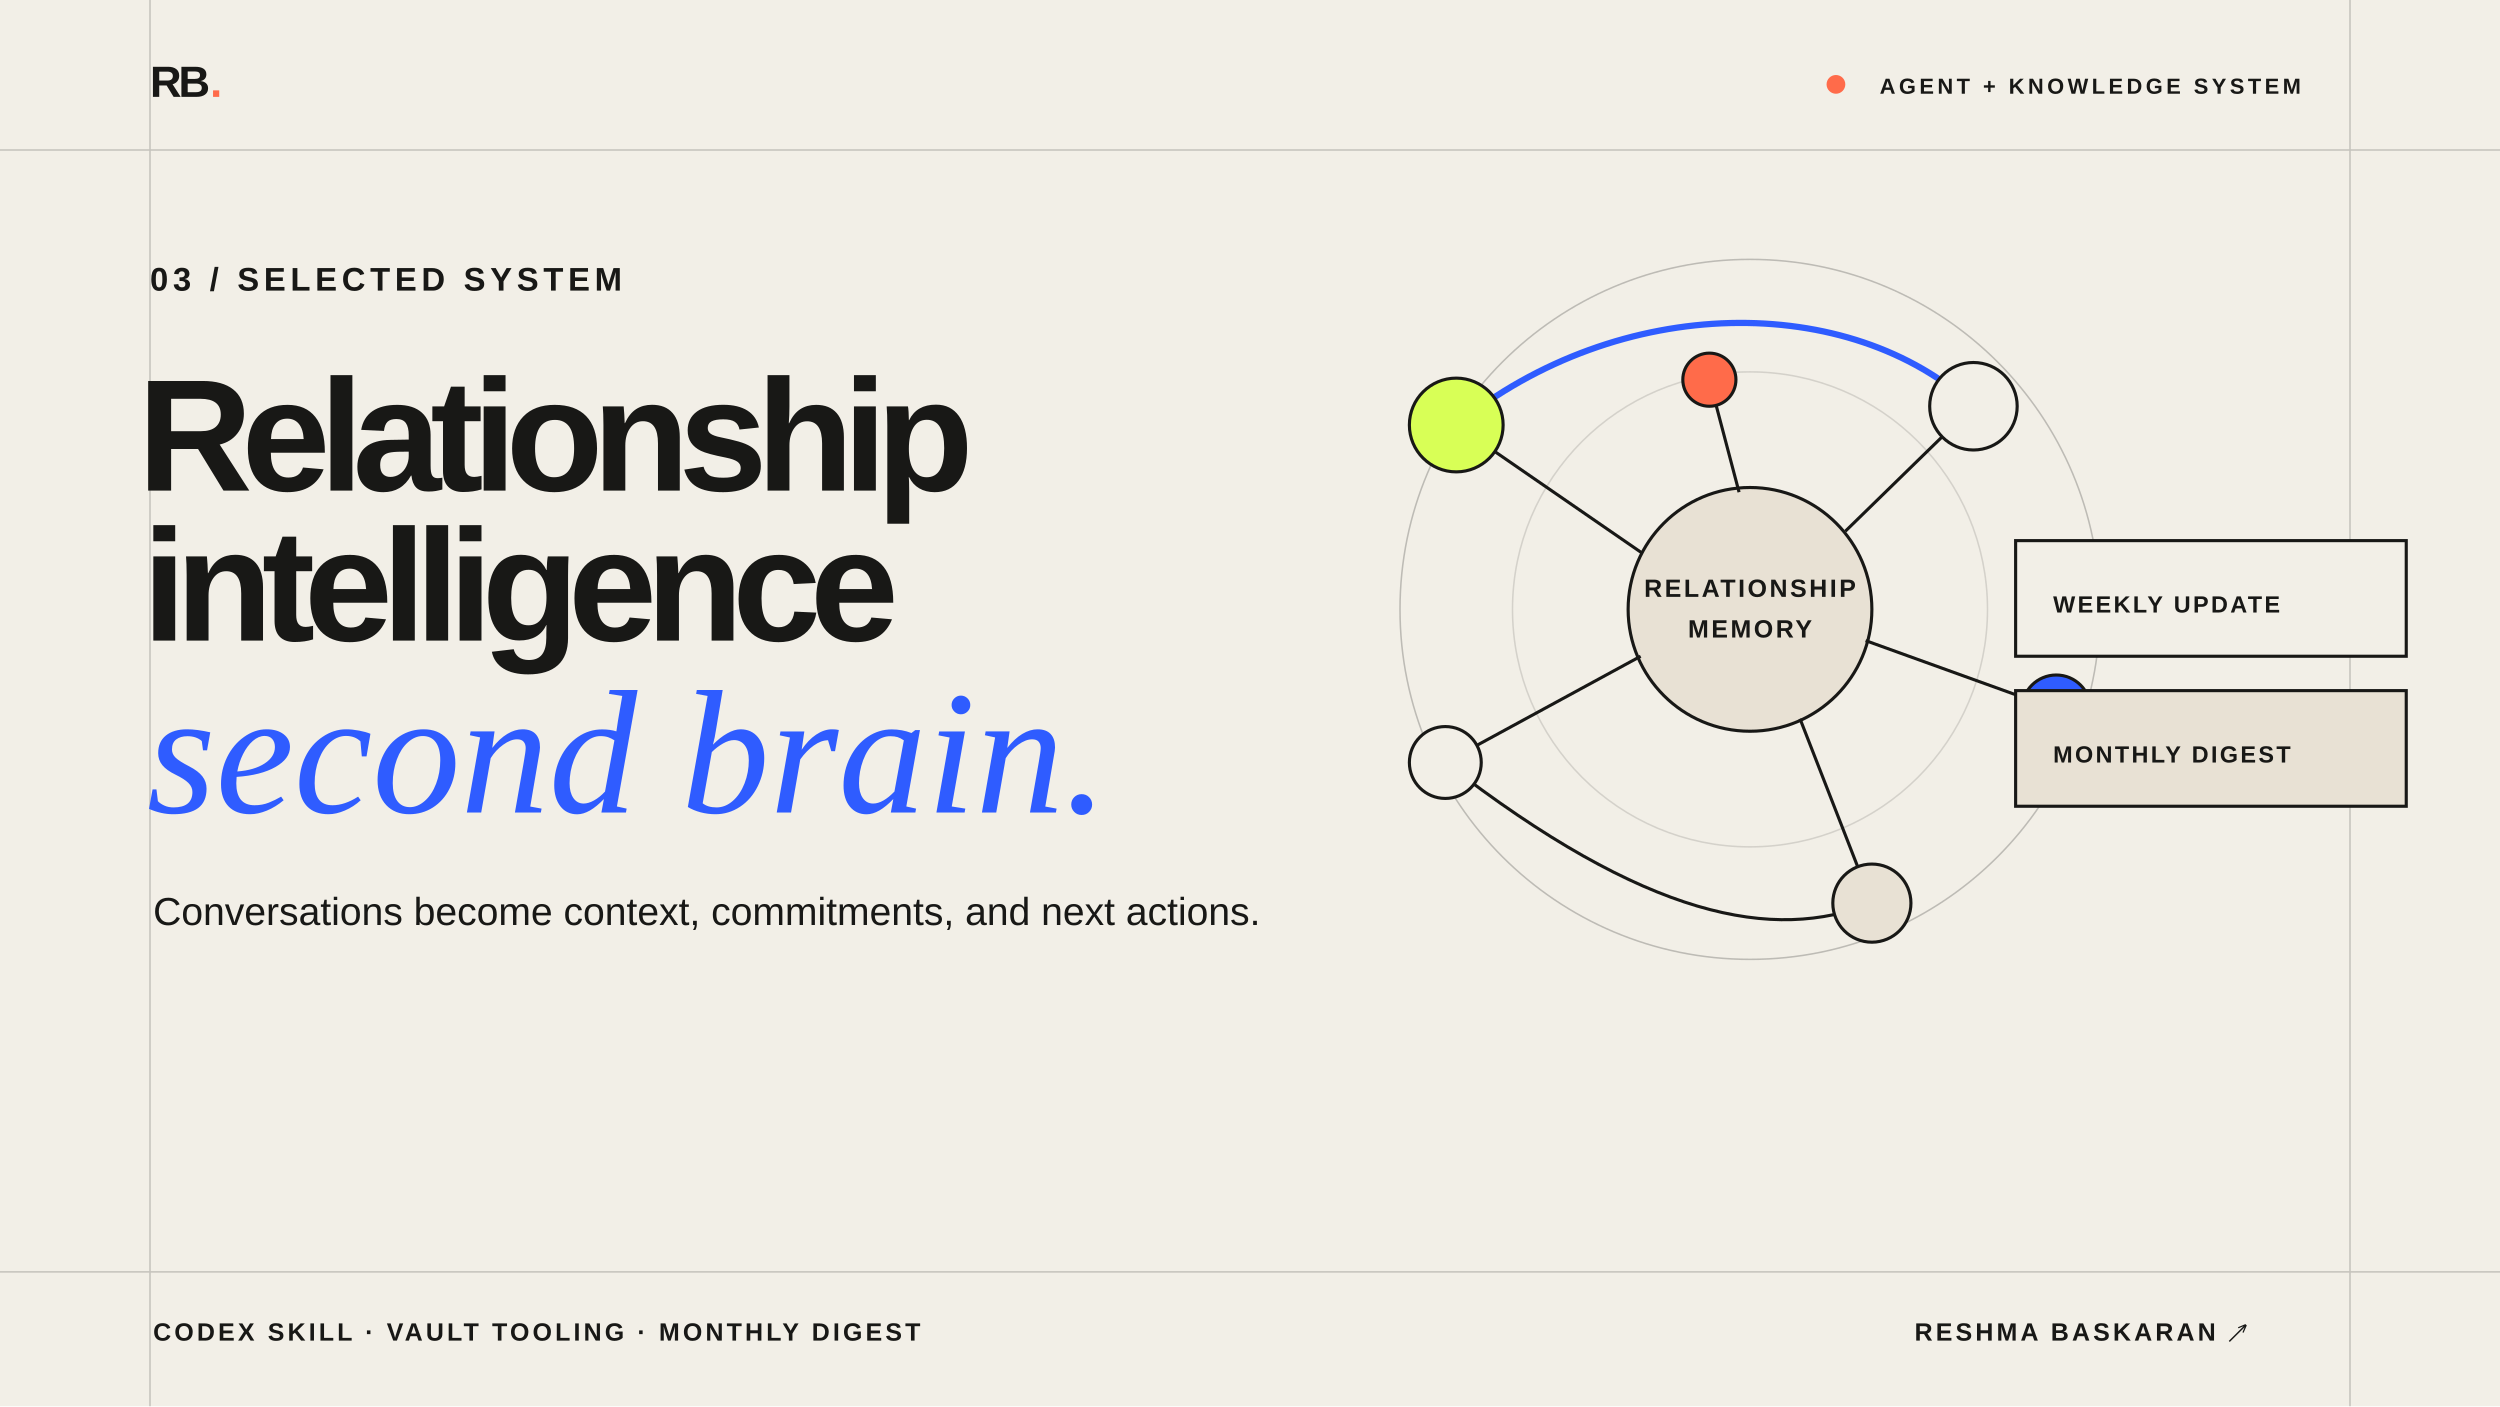
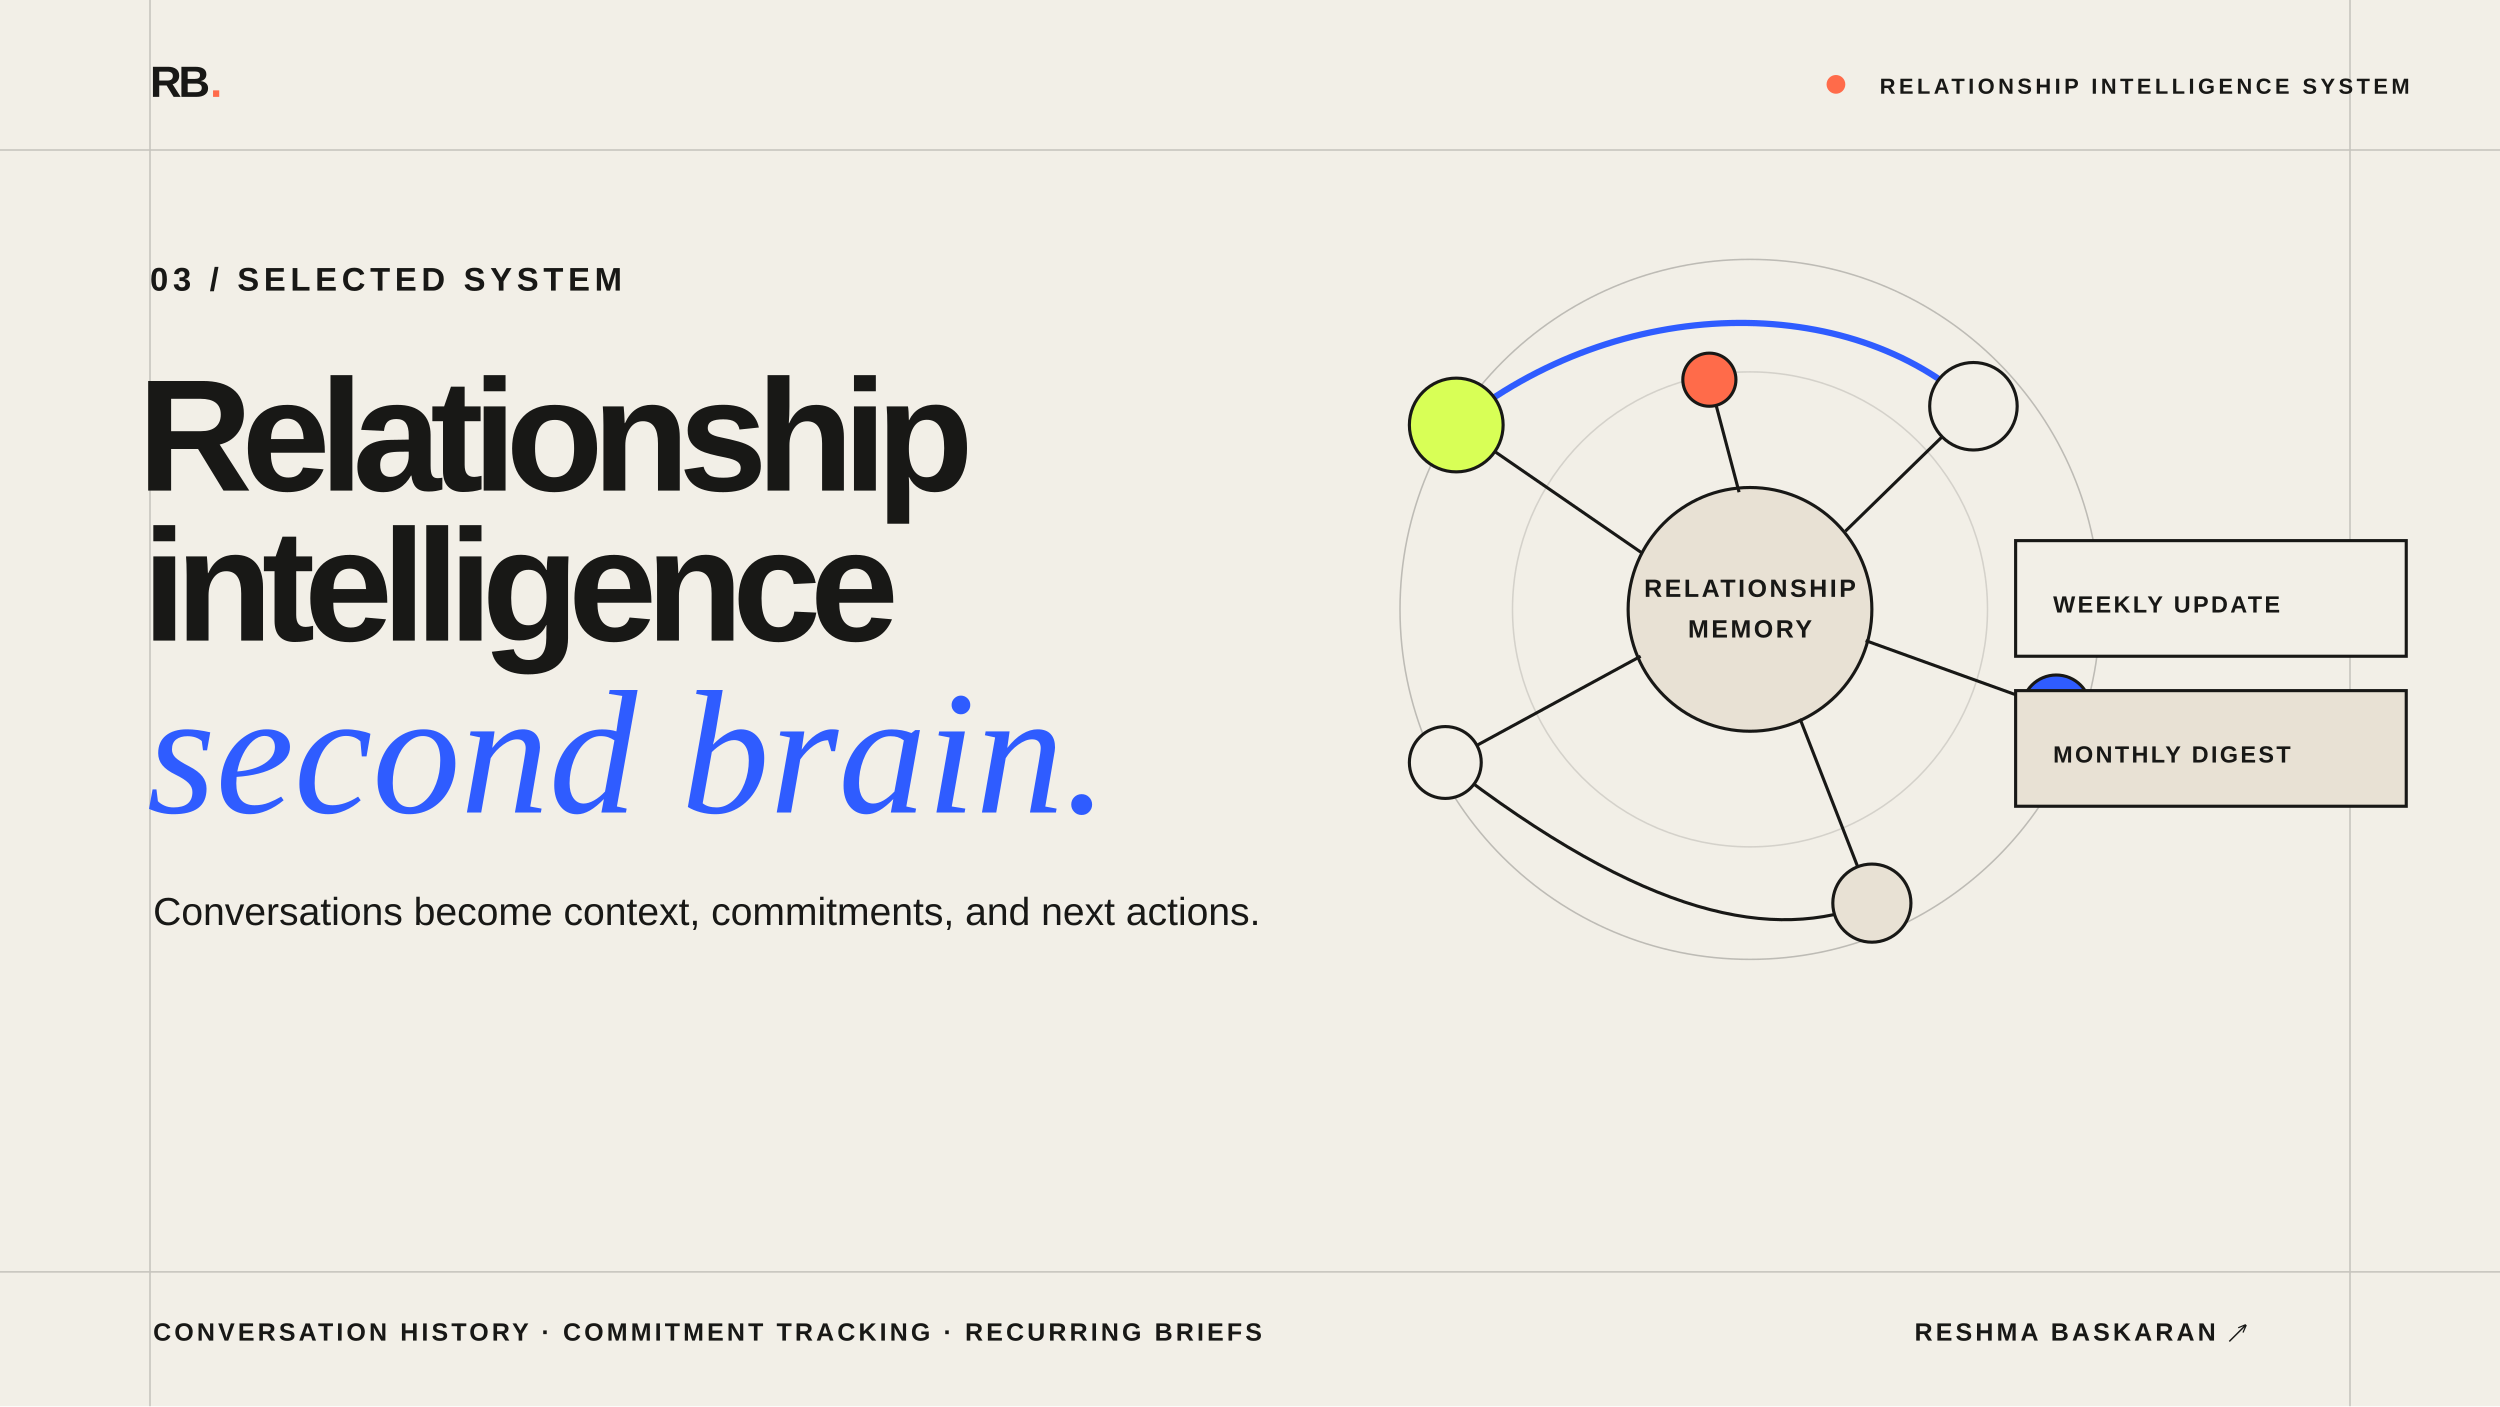
<svg xmlns="http://www.w3.org/2000/svg" width="1600" height="900" viewBox="0 0 1600 900" role="img" aria-labelledby="title desc">
  <rect width="1600" height="900" fill="#f2efe7" />
  <path d="M0 96H1600M0 814H1600M96 0V900M1504 0V900" stroke="#181816" stroke-opacity=".2" />
  <text x="96" y="62" font-family="Helvetica Neue,Arial,sans-serif" font-size="28" font-weight="800" letter-spacing="-2" fill="#181816">RB<tspan fill="#ff6b4a">.</tspan>
  </text>
-   <text x="1203" y="60" font-family="Helvetica Neue,Arial,sans-serif" font-size="14" font-weight="800" letter-spacing="2.2" fill="#181816">AGENT + KNOWLEDGE SYSTEM</text>
+   <text x="1203" y="60" font-family="Helvetica Neue,Arial,sans-serif" font-size="14" font-weight="800" letter-spacing="2.2" fill="#181816">RELATIONSHIP INTELLIGENCE SYSTEM</text>
  <circle cx="1175" cy="54" r="6" fill="#ff6b4a" />
  <text x="96" y="186" font-family="Helvetica Neue,Arial,sans-serif" font-size="21" font-weight="800" letter-spacing="3" fill="#181816">03 / SELECTED SYSTEM</text>
  <text x="88" y="314" font-family="Helvetica Neue,Arial,sans-serif" font-size="102" font-weight="700" letter-spacing="-7" fill="#181816">Relationship</text>
  <text x="91" y="410" font-family="Helvetica Neue,Arial,sans-serif" font-size="102" font-weight="700" letter-spacing="-7" fill="#181816">intelligence</text>
  <text x="94" y="520" font-family="Georgia,Times New Roman,serif" font-size="113" font-style="italic" fill="#2f5cff">second brain.</text>
  <text x="98" y="592" font-family="Helvetica Neue,Arial,sans-serif" font-size="25" fill="#181816">Conversations become context, commitments, and next actions.</text>
  <g transform="translate(1120 390)">
    <circle r="224" fill="none" stroke="#181816" stroke-opacity=".24" />
    <circle r="152" fill="none" stroke="#181816" stroke-opacity=".14" />
    <circle r="78" fill="#e8e1d4" stroke="#181816" stroke-width="2" />
    <text y="-8" text-anchor="middle" font-family="Helvetica Neue,Arial,sans-serif" font-size="16" font-weight="900" letter-spacing="1.6" fill="#181816">RELATIONSHIP</text>
    <text y="18" text-anchor="middle" font-family="Helvetica Neue,Arial,sans-serif" font-size="16" font-weight="900" letter-spacing="1.6" fill="#181816">MEMORY</text>
    <path d="M-188-118L-69-36M-195 98L-70 30M-26-147L-7-75M143-130L61-50M196 64L74 20M78 188L32 70" stroke="#181816" stroke-width="2" />
    <path d="M-188-118C-83-203 64-203 143-130" fill="none" stroke="#2f5cff" stroke-width="4" />
    <path d="M-195 98C-66 198 15 213 78 188" fill="none" stroke="#181816" stroke-width="2" />
    <circle cx="-188" cy="-118" r="30" fill="#d8ff56" stroke="#181816" stroke-width="2" />
    <circle cx="-195" cy="98" r="23" fill="#f2efe7" stroke="#181816" stroke-width="2" />
    <circle cx="-26" cy="-147" r="17" fill="#ff6b4a" stroke="#181816" stroke-width="2" />
    <circle cx="143" cy="-130" r="28" fill="#f2efe7" stroke="#181816" stroke-width="2" />
    <circle cx="196" cy="64" r="22" fill="#2f5cff" stroke="#181816" stroke-width="2" />
    <circle cx="78" cy="188" r="25" fill="#e8e1d4" stroke="#181816" stroke-width="2" />
    <rect x="170" y="-44" width="250" height="74" fill="#f2efe7" stroke="#181816" stroke-width="2" />
    <rect x="170" y="52" width="250" height="74" fill="#e8e1d4" stroke="#181816" stroke-width="2" />
    <text x="194" y="2" font-family="Helvetica Neue,Arial,sans-serif" font-size="15" font-weight="900" letter-spacing="1.5" fill="#181816">WEEKLY UPDATE</text>
    <text x="194" y="98" font-family="Helvetica Neue,Arial,sans-serif" font-size="15" font-weight="900" letter-spacing="1.5" fill="#181816">MONTHLY DIGEST</text>
  </g>
-   <text x="98" y="858" font-family="Helvetica Neue,Arial,sans-serif" font-size="16" font-weight="800" letter-spacing="2" fill="#181816">CODEX SKILL · VAULT TOOLING · MONTHLY DIGEST</text>
+   <text x="98" y="858" font-family="Helvetica Neue,Arial,sans-serif" font-size="16" font-weight="800" letter-spacing="2" fill="#181816">CONVERSATION HISTORY · COMMITMENT TRACKING · RECURRING BRIEFS</text>
  <text x="1438" y="858" text-anchor="end" font-family="Helvetica Neue,Arial,sans-serif" font-size="16" font-weight="800" letter-spacing="2" fill="#181816">RESHMA BASKARAN ↗</text>
</svg>
